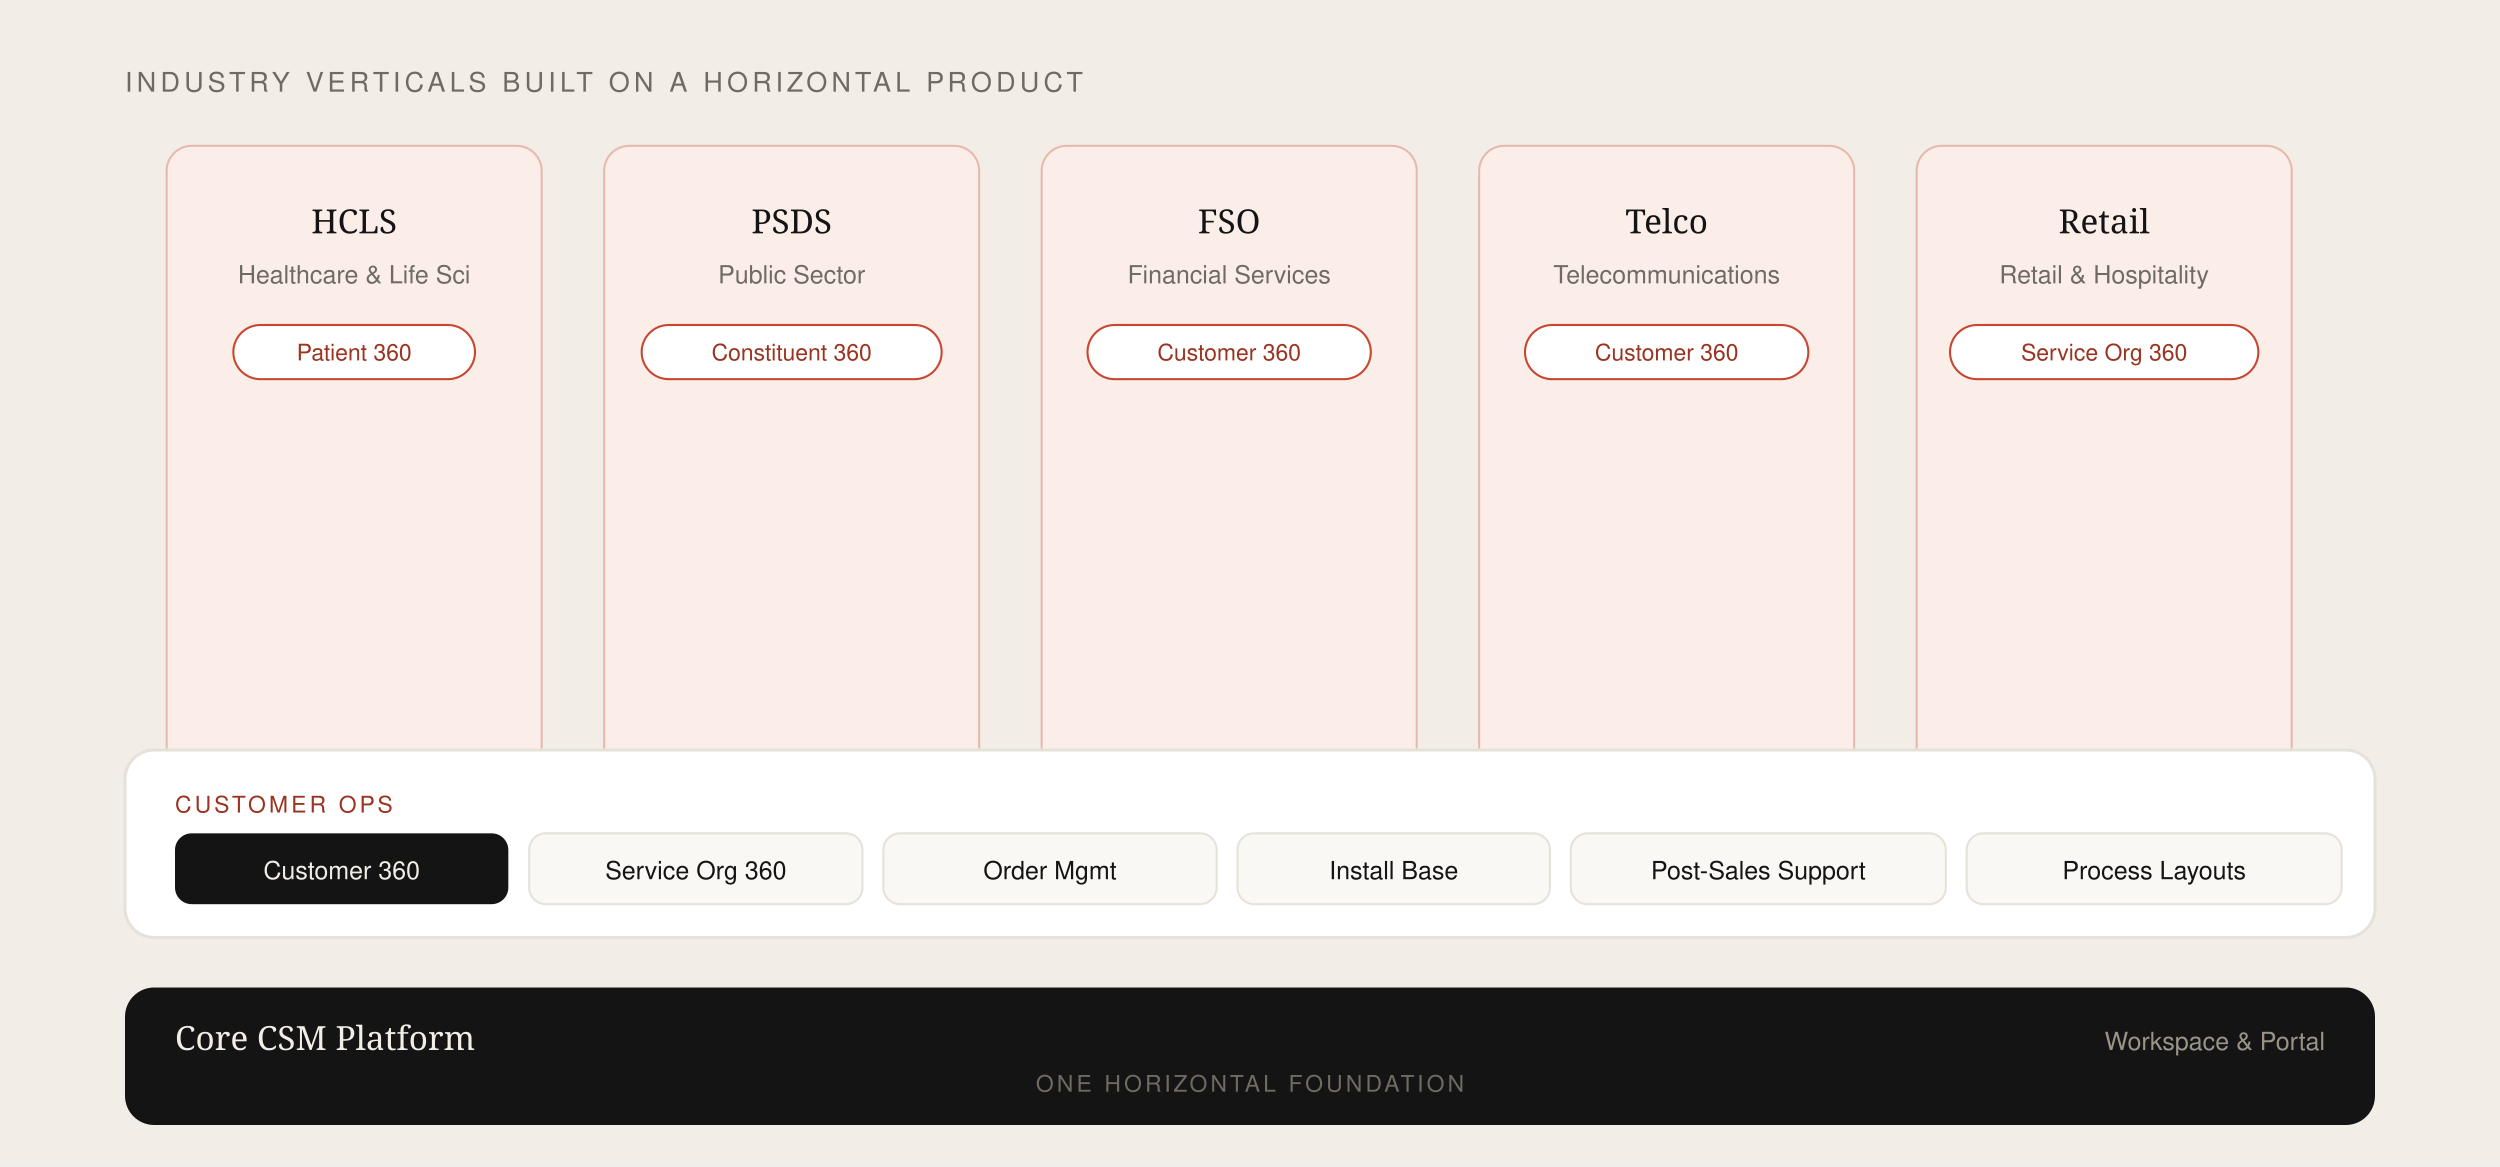
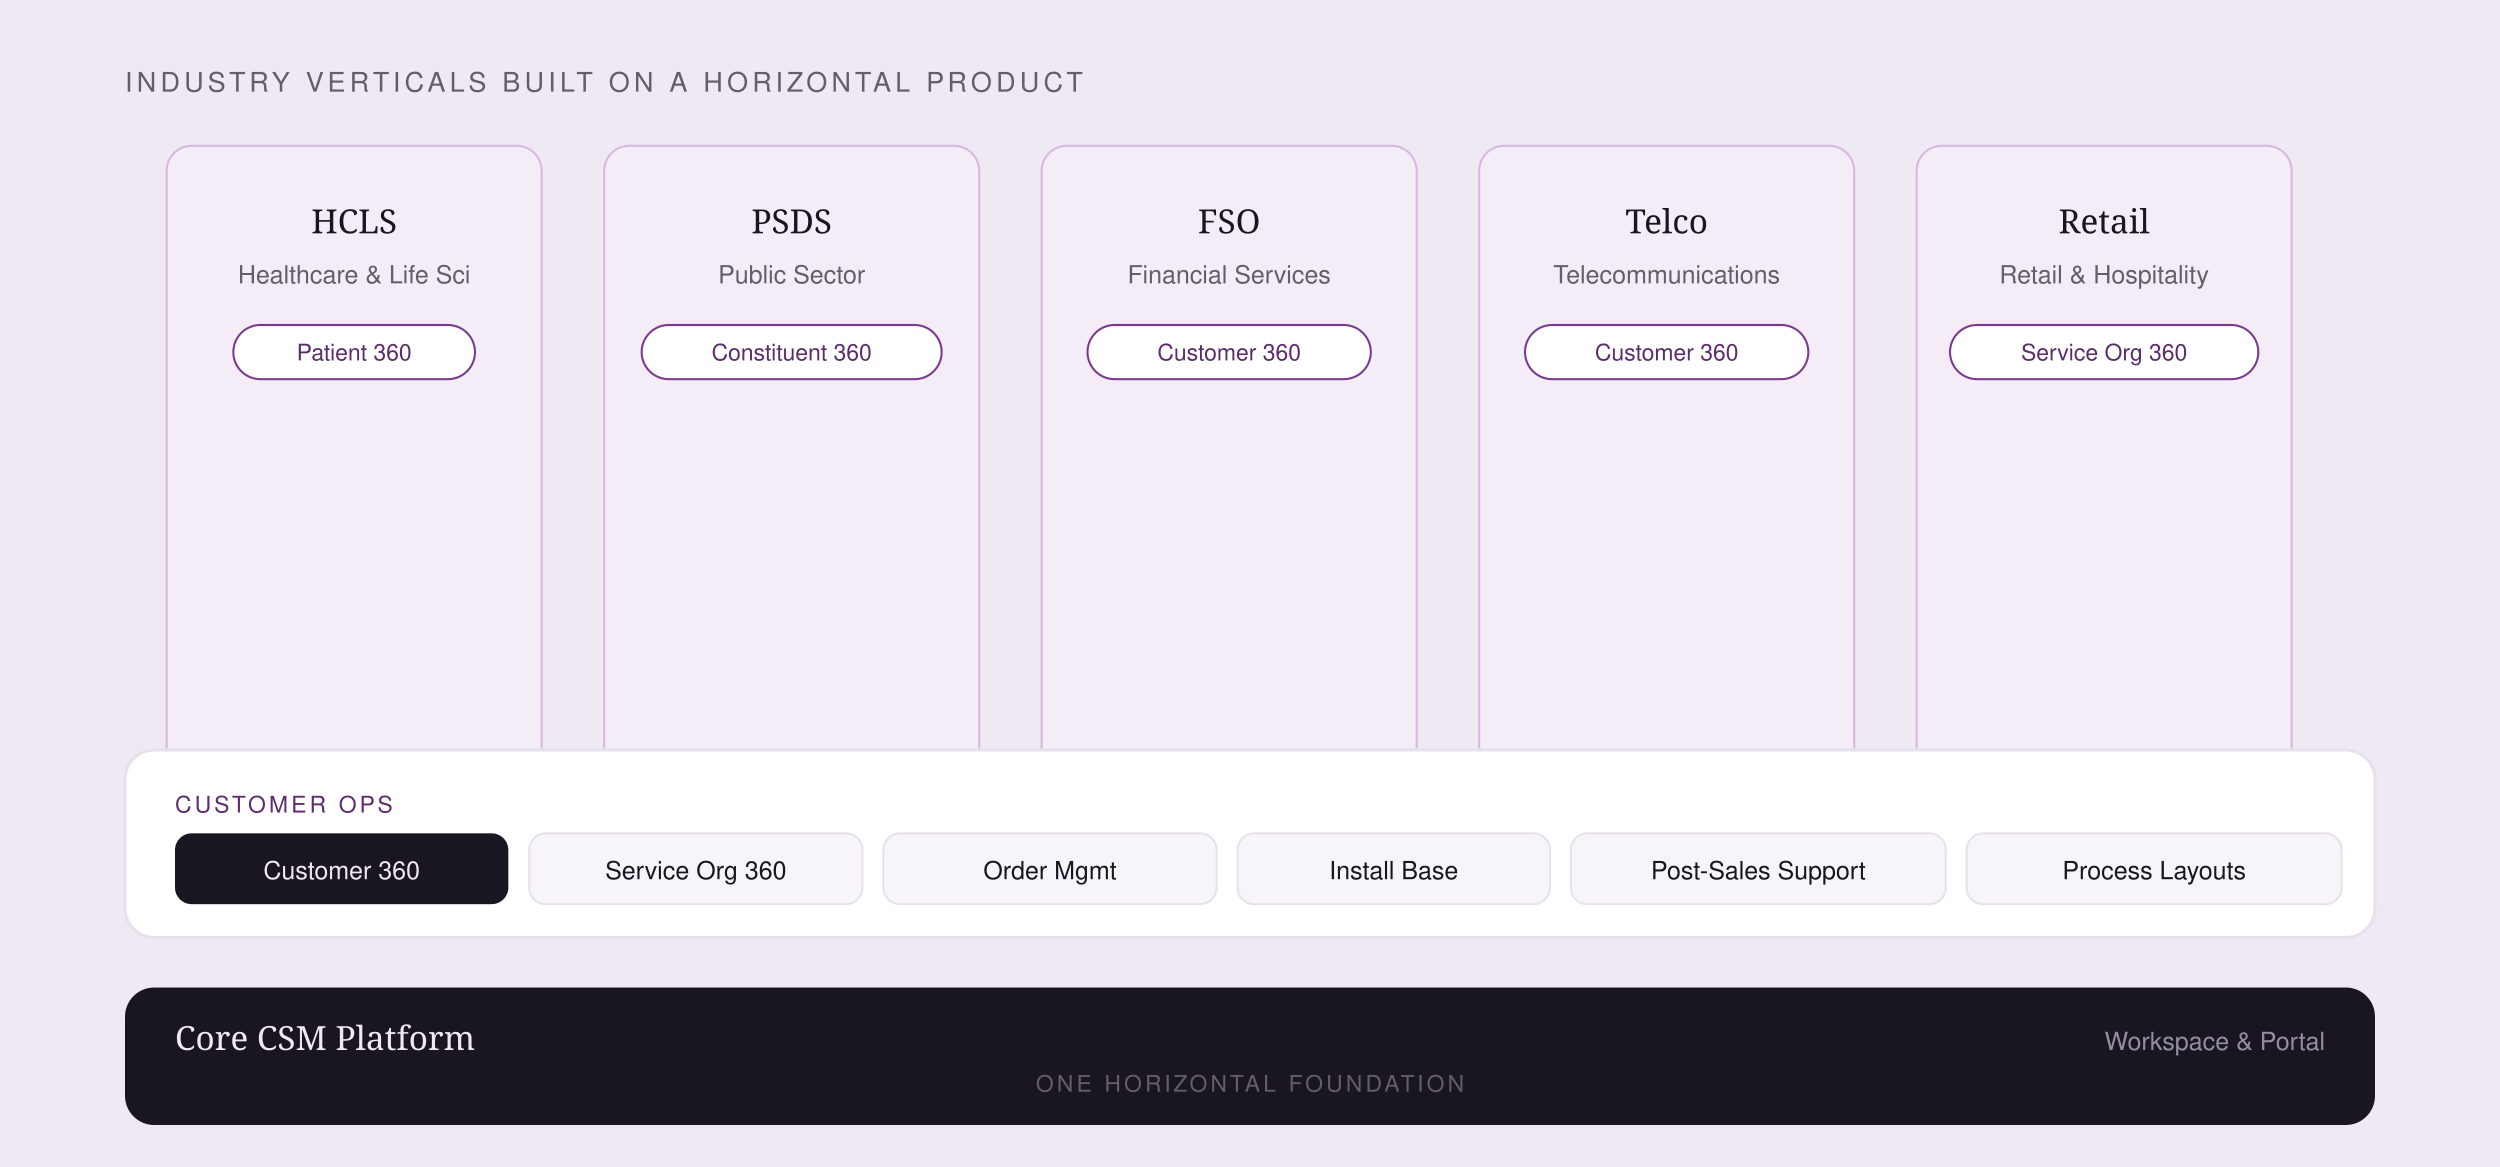
<svg xmlns="http://www.w3.org/2000/svg" width="1200" height="560" viewBox="0 0 1200 560" role="img" aria-label="Horizontal platform diagram: a Core CSM Platform base, a Customer Ops module layer, and industry verticals built on top">
-   <rect width="1200" height="560" fill="#f2eee7" />
+   <rect width="1200" height="560" fill="#efe9f4" />
  <g font-family="Helvetica, Arial, sans-serif">
-     <rect x="80" y="70" width="180" height="360" rx="12" fill="#fbeee9" stroke="#e7b9ac" />
-     <text x="170" y="112" text-anchor="middle" font-size="16" font-family="Georgia, serif" fill="#141414">HCLS</text>
-     <text x="170" y="136" text-anchor="middle" font-size="12" fill="#6f6b63">Healthcare &amp; Life Sci</text>
-     <rect x="112" y="156" width="116" height="26" rx="13" fill="#ffffff" stroke="#c8452f" />
-     <text x="170" y="173" text-anchor="middle" font-size="11" fill="#9a3320">Patient 360</text>
-     <rect x="290" y="70" width="180" height="360" rx="12" fill="#fbeee9" stroke="#e7b9ac" />
-     <text x="380" y="112" text-anchor="middle" font-size="16" font-family="Georgia, serif" fill="#141414">PSDS</text>
-     <text x="380" y="136" text-anchor="middle" font-size="12" fill="#6f6b63">Public Sector</text>
-     <rect x="308" y="156" width="144" height="26" rx="13" fill="#ffffff" stroke="#c8452f" />
-     <text x="380" y="173" text-anchor="middle" font-size="11" fill="#9a3320">Constituent 360</text>
-     <rect x="500" y="70" width="180" height="360" rx="12" fill="#fbeee9" stroke="#e7b9ac" />
-     <text x="590" y="112" text-anchor="middle" font-size="16" font-family="Georgia, serif" fill="#141414">FSO</text>
-     <text x="590" y="136" text-anchor="middle" font-size="12" fill="#6f6b63">Financial Services</text>
-     <rect x="522" y="156" width="136" height="26" rx="13" fill="#ffffff" stroke="#c8452f" />
-     <text x="590" y="173" text-anchor="middle" font-size="11" fill="#9a3320">Customer 360</text>
-     <rect x="710" y="70" width="180" height="360" rx="12" fill="#fbeee9" stroke="#e7b9ac" />
-     <text x="800" y="112" text-anchor="middle" font-size="16" font-family="Georgia, serif" fill="#141414">Telco</text>
-     <text x="800" y="136" text-anchor="middle" font-size="12" fill="#6f6b63">Telecommunications</text>
-     <rect x="732" y="156" width="136" height="26" rx="13" fill="#ffffff" stroke="#c8452f" />
-     <text x="800" y="173" text-anchor="middle" font-size="11" fill="#9a3320">Customer 360</text>
-     <rect x="920" y="70" width="180" height="360" rx="12" fill="#fbeee9" stroke="#e7b9ac" />
-     <text x="1010" y="112" text-anchor="middle" font-size="16" font-family="Georgia, serif" fill="#141414">Retail</text>
-     <text x="1010" y="136" text-anchor="middle" font-size="12" fill="#6f6b63">Retail &amp; Hospitality</text>
-     <rect x="936" y="156" width="148" height="26" rx="13" fill="#ffffff" stroke="#c8452f" />
-     <text x="1010" y="173" text-anchor="middle" font-size="11" fill="#9a3320">Service Org 360</text>
+     <rect x="80" y="70" width="180" height="360" rx="12" fill="#f4edf8" stroke="#d8b8e0" />
+     <text x="170" y="112" text-anchor="middle" font-size="16" font-family="Georgia, serif" fill="#191621">HCLS</text>
+     <text x="170" y="136" text-anchor="middle" font-size="12" fill="#635d6c">Healthcare &amp; Life Sci</text>
+     <rect x="112" y="156" width="116" height="26" rx="13" fill="#ffffff" stroke="#7a3b8f" />
+     <text x="170" y="173" text-anchor="middle" font-size="11" fill="#5c2c6c">Patient 360</text>
+     <rect x="290" y="70" width="180" height="360" rx="12" fill="#f4edf8" stroke="#d8b8e0" />
+     <text x="380" y="112" text-anchor="middle" font-size="16" font-family="Georgia, serif" fill="#191621">PSDS</text>
+     <text x="380" y="136" text-anchor="middle" font-size="12" fill="#635d6c">Public Sector</text>
+     <rect x="308" y="156" width="144" height="26" rx="13" fill="#ffffff" stroke="#7a3b8f" />
+     <text x="380" y="173" text-anchor="middle" font-size="11" fill="#5c2c6c">Constituent 360</text>
+     <rect x="500" y="70" width="180" height="360" rx="12" fill="#f4edf8" stroke="#d8b8e0" />
+     <text x="590" y="112" text-anchor="middle" font-size="16" font-family="Georgia, serif" fill="#191621">FSO</text>
+     <text x="590" y="136" text-anchor="middle" font-size="12" fill="#635d6c">Financial Services</text>
+     <rect x="522" y="156" width="136" height="26" rx="13" fill="#ffffff" stroke="#7a3b8f" />
+     <text x="590" y="173" text-anchor="middle" font-size="11" fill="#5c2c6c">Customer 360</text>
+     <rect x="710" y="70" width="180" height="360" rx="12" fill="#f4edf8" stroke="#d8b8e0" />
+     <text x="800" y="112" text-anchor="middle" font-size="16" font-family="Georgia, serif" fill="#191621">Telco</text>
+     <text x="800" y="136" text-anchor="middle" font-size="12" fill="#635d6c">Telecommunications</text>
+     <rect x="732" y="156" width="136" height="26" rx="13" fill="#ffffff" stroke="#7a3b8f" />
+     <text x="800" y="173" text-anchor="middle" font-size="11" fill="#5c2c6c">Customer 360</text>
+     <rect x="920" y="70" width="180" height="360" rx="12" fill="#f4edf8" stroke="#d8b8e0" />
+     <text x="1010" y="112" text-anchor="middle" font-size="16" font-family="Georgia, serif" fill="#191621">Retail</text>
+     <text x="1010" y="136" text-anchor="middle" font-size="12" fill="#635d6c">Retail &amp; Hospitality</text>
+     <rect x="936" y="156" width="148" height="26" rx="13" fill="#ffffff" stroke="#7a3b8f" />
+     <text x="1010" y="173" text-anchor="middle" font-size="11" fill="#5c2c6c">Service Org 360</text>
  </g>
-   <rect x="60" y="360" width="1080" height="90" rx="14" fill="#ffffff" stroke="#e6e2da" stroke-width="1.5" />
-   <text x="84" y="390" font-family="Helvetica, Arial, sans-serif" font-size="11" letter-spacing="1.5" fill="#9a3320">CUSTOMER OPS</text>
-   <g font-family="Helvetica, Arial, sans-serif" font-size="12" fill="#141414" text-anchor="middle">
-     <rect x="84" y="400" width="160" height="34" rx="8" fill="#141414" />
-     <text x="164" y="422" fill="#f2eee7">Customer 360</text>
-     <rect x="254" y="400" width="160" height="34" rx="8" fill="#faf8f4" stroke="#e6e2da" />
+   <rect x="60" y="360" width="1080" height="90" rx="14" fill="#ffffff" stroke="#e7e1ec" stroke-width="1.5" />
+   <text x="84" y="390" font-family="Helvetica, Arial, sans-serif" font-size="11" letter-spacing="1.5" fill="#5c2c6c">CUSTOMER OPS</text>
+   <g font-family="Helvetica, Arial, sans-serif" font-size="12" fill="#191621" text-anchor="middle">
+     <rect x="84" y="400" width="160" height="34" rx="8" fill="#191621" />
+     <text x="164" y="422" fill="#efe9f4">Customer 360</text>
+     <rect x="254" y="400" width="160" height="34" rx="8" fill="#f7f4fa" stroke="#e7e1ec" />
    <text x="334" y="422">Service Org 360</text>
-     <rect x="424" y="400" width="160" height="34" rx="8" fill="#faf8f4" stroke="#e6e2da" />
+     <rect x="424" y="400" width="160" height="34" rx="8" fill="#f7f4fa" stroke="#e7e1ec" />
    <text x="504" y="422">Order Mgmt</text>
-     <rect x="594" y="400" width="150" height="34" rx="8" fill="#faf8f4" stroke="#e6e2da" />
+     <rect x="594" y="400" width="150" height="34" rx="8" fill="#f7f4fa" stroke="#e7e1ec" />
    <text x="669" y="422">Install Base</text>
-     <rect x="754" y="400" width="180" height="34" rx="8" fill="#faf8f4" stroke="#e6e2da" />
+     <rect x="754" y="400" width="180" height="34" rx="8" fill="#f7f4fa" stroke="#e7e1ec" />
    <text x="844" y="422">Post-Sales Support</text>
-     <rect x="944" y="400" width="180" height="34" rx="8" fill="#faf8f4" stroke="#e6e2da" />
+     <rect x="944" y="400" width="180" height="34" rx="8" fill="#f7f4fa" stroke="#e7e1ec" />
    <text x="1034" y="422">Process Layouts</text>
  </g>
-   <rect x="60" y="474" width="1080" height="66" rx="14" fill="#141414" />
-   <text x="84" y="504" font-family="Georgia, serif" font-size="16" fill="#f2eee7">Core CSM Platform</text>
-   <text x="1116" y="504" text-anchor="end" font-family="Helvetica, Arial, sans-serif" font-size="12" fill="#9a9488">Workspace &amp; Portal</text>
-   <text x="600" y="524" text-anchor="middle" font-family="Helvetica, Arial, sans-serif" font-size="11" letter-spacing="1.5" fill="#6f6b63">ONE HORIZONTAL FOUNDATION</text>
-   <text x="60" y="44" font-family="Helvetica, Arial, sans-serif" font-size="13" letter-spacing="2" fill="#6f6b63">INDUSTRY VERTICALS BUILT ON A HORIZONTAL PRODUCT</text>
+   <rect x="60" y="474" width="1080" height="66" rx="14" fill="#191621" />
+   <text x="84" y="504" font-family="Georgia, serif" font-size="16" fill="#efe9f4">Core CSM Platform</text>
+   <text x="1116" y="504" text-anchor="end" font-family="Helvetica, Arial, sans-serif" font-size="12" fill="#948ea0">Workspace &amp; Portal</text>
+   <text x="600" y="524" text-anchor="middle" font-family="Helvetica, Arial, sans-serif" font-size="11" letter-spacing="1.5" fill="#635d6c">ONE HORIZONTAL FOUNDATION</text>
+   <text x="60" y="44" font-family="Helvetica, Arial, sans-serif" font-size="13" letter-spacing="2" fill="#635d6c">INDUSTRY VERTICALS BUILT ON A HORIZONTAL PRODUCT</text>
</svg>
